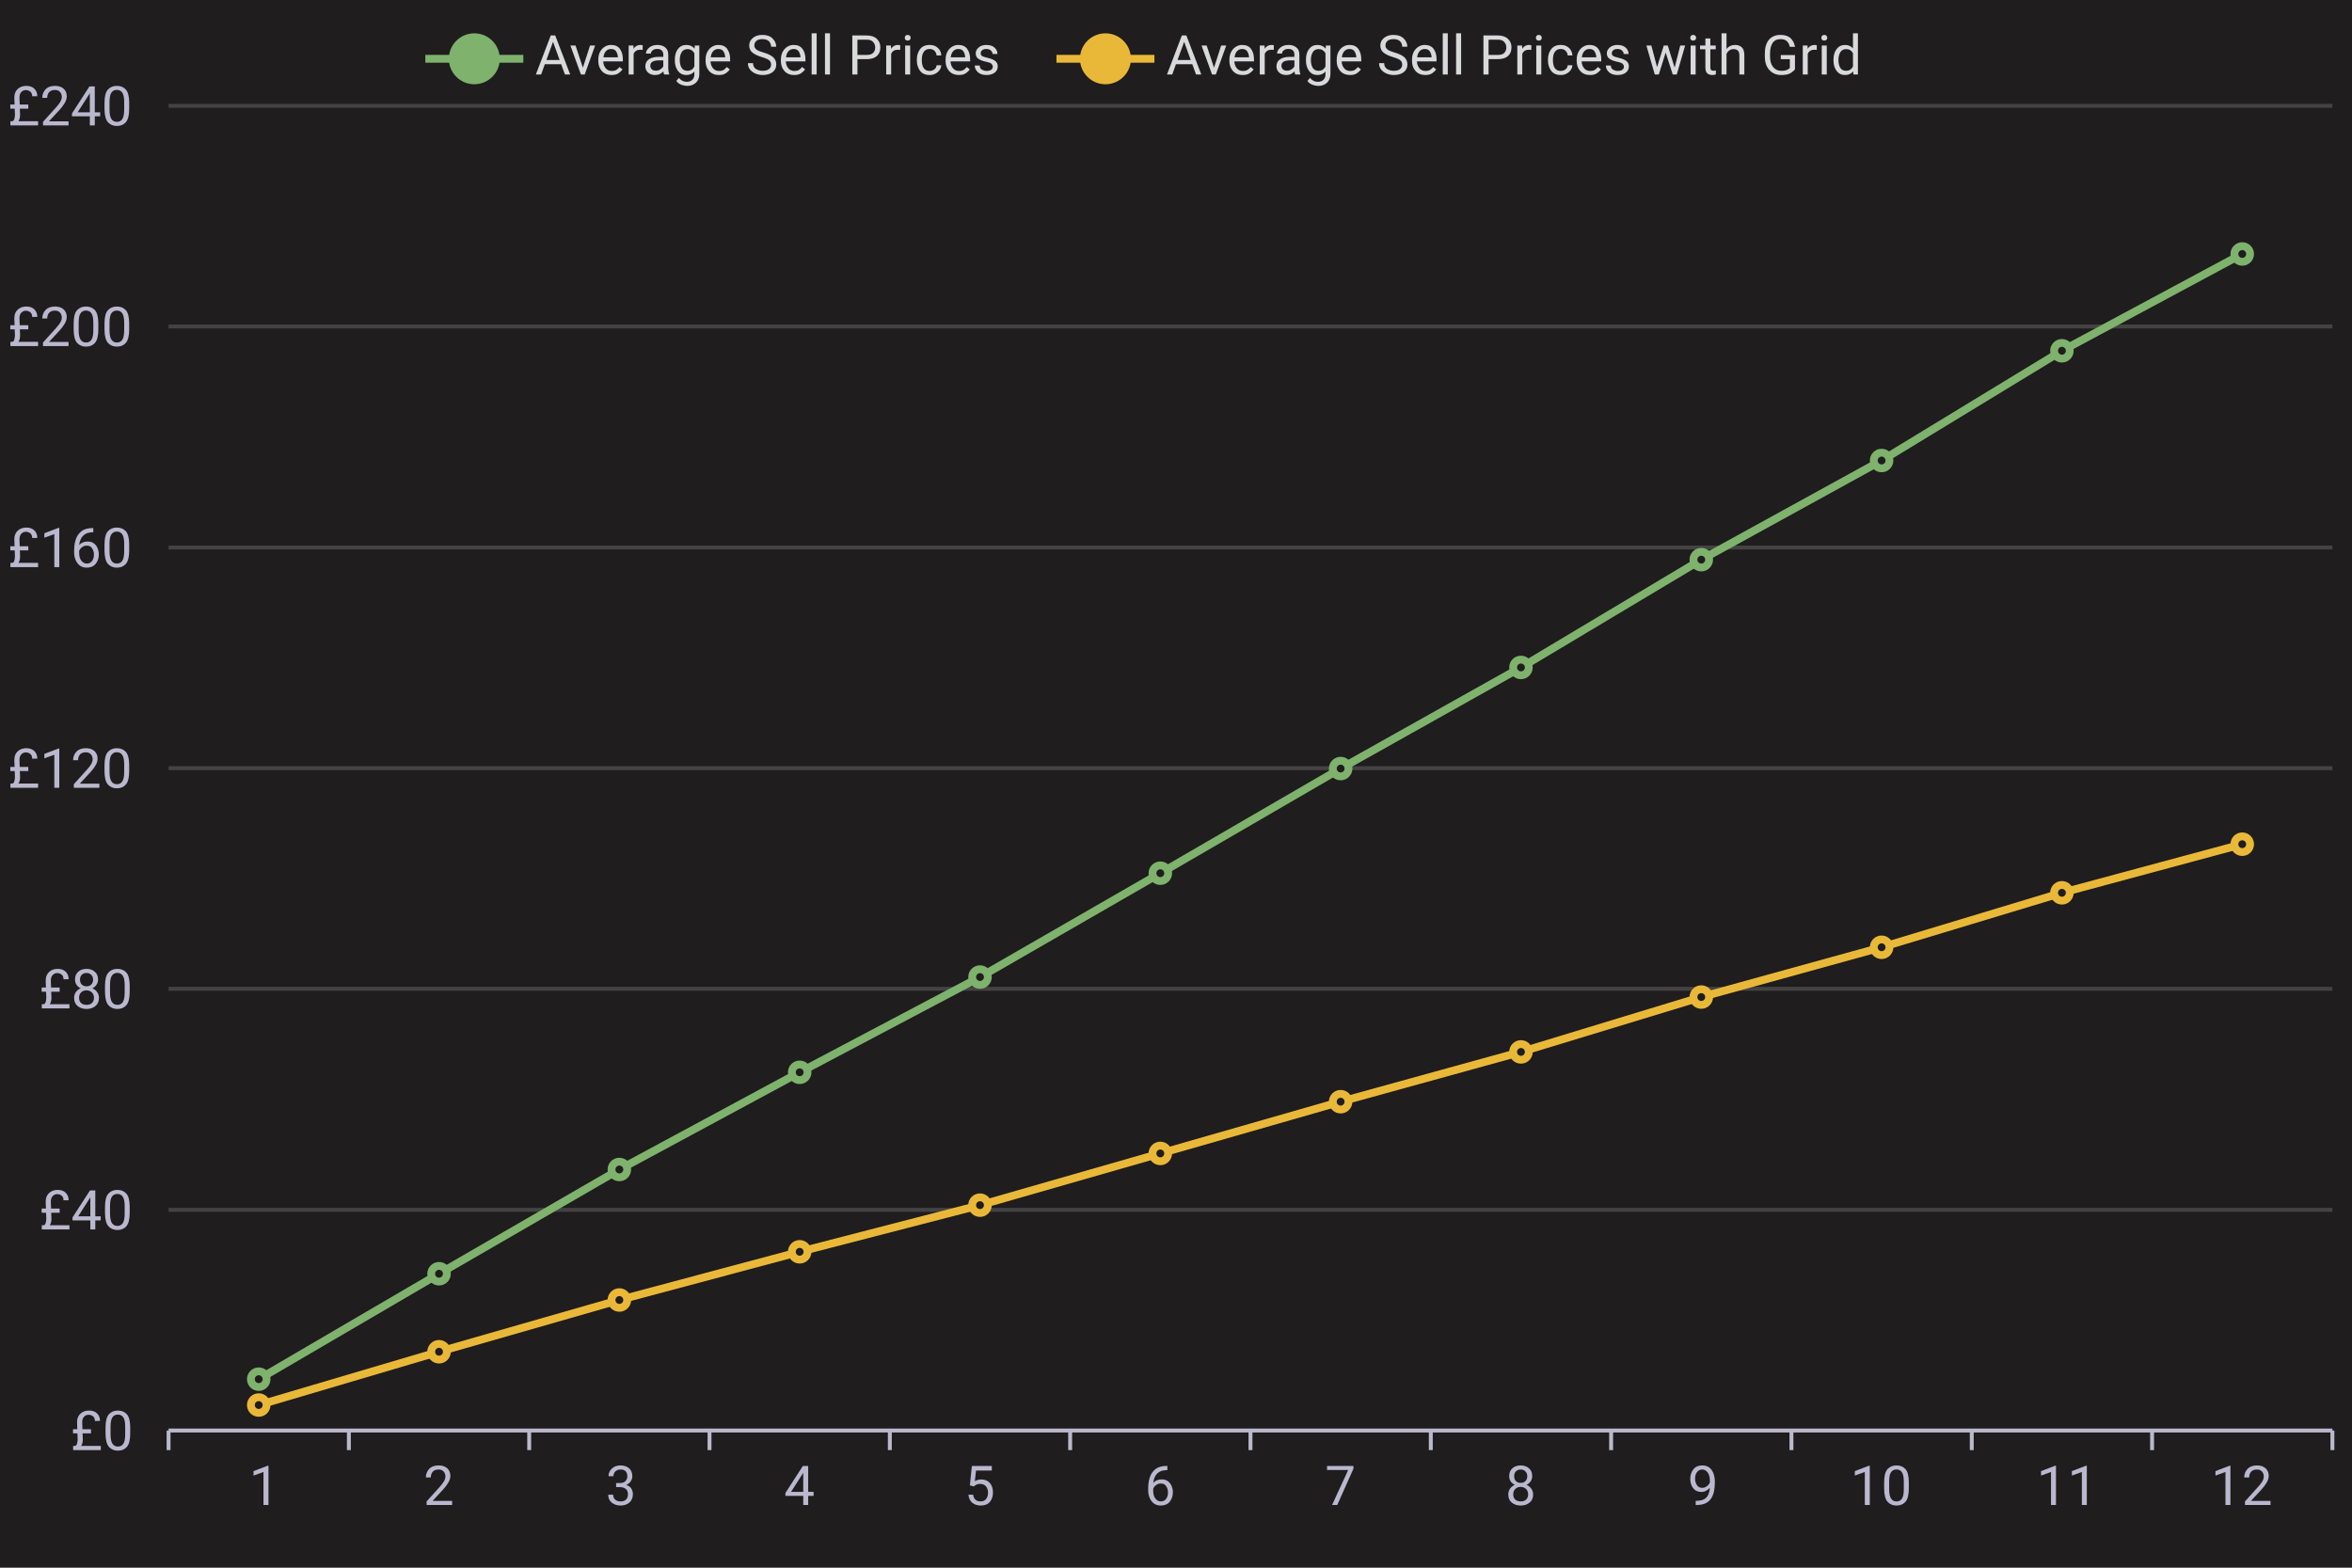
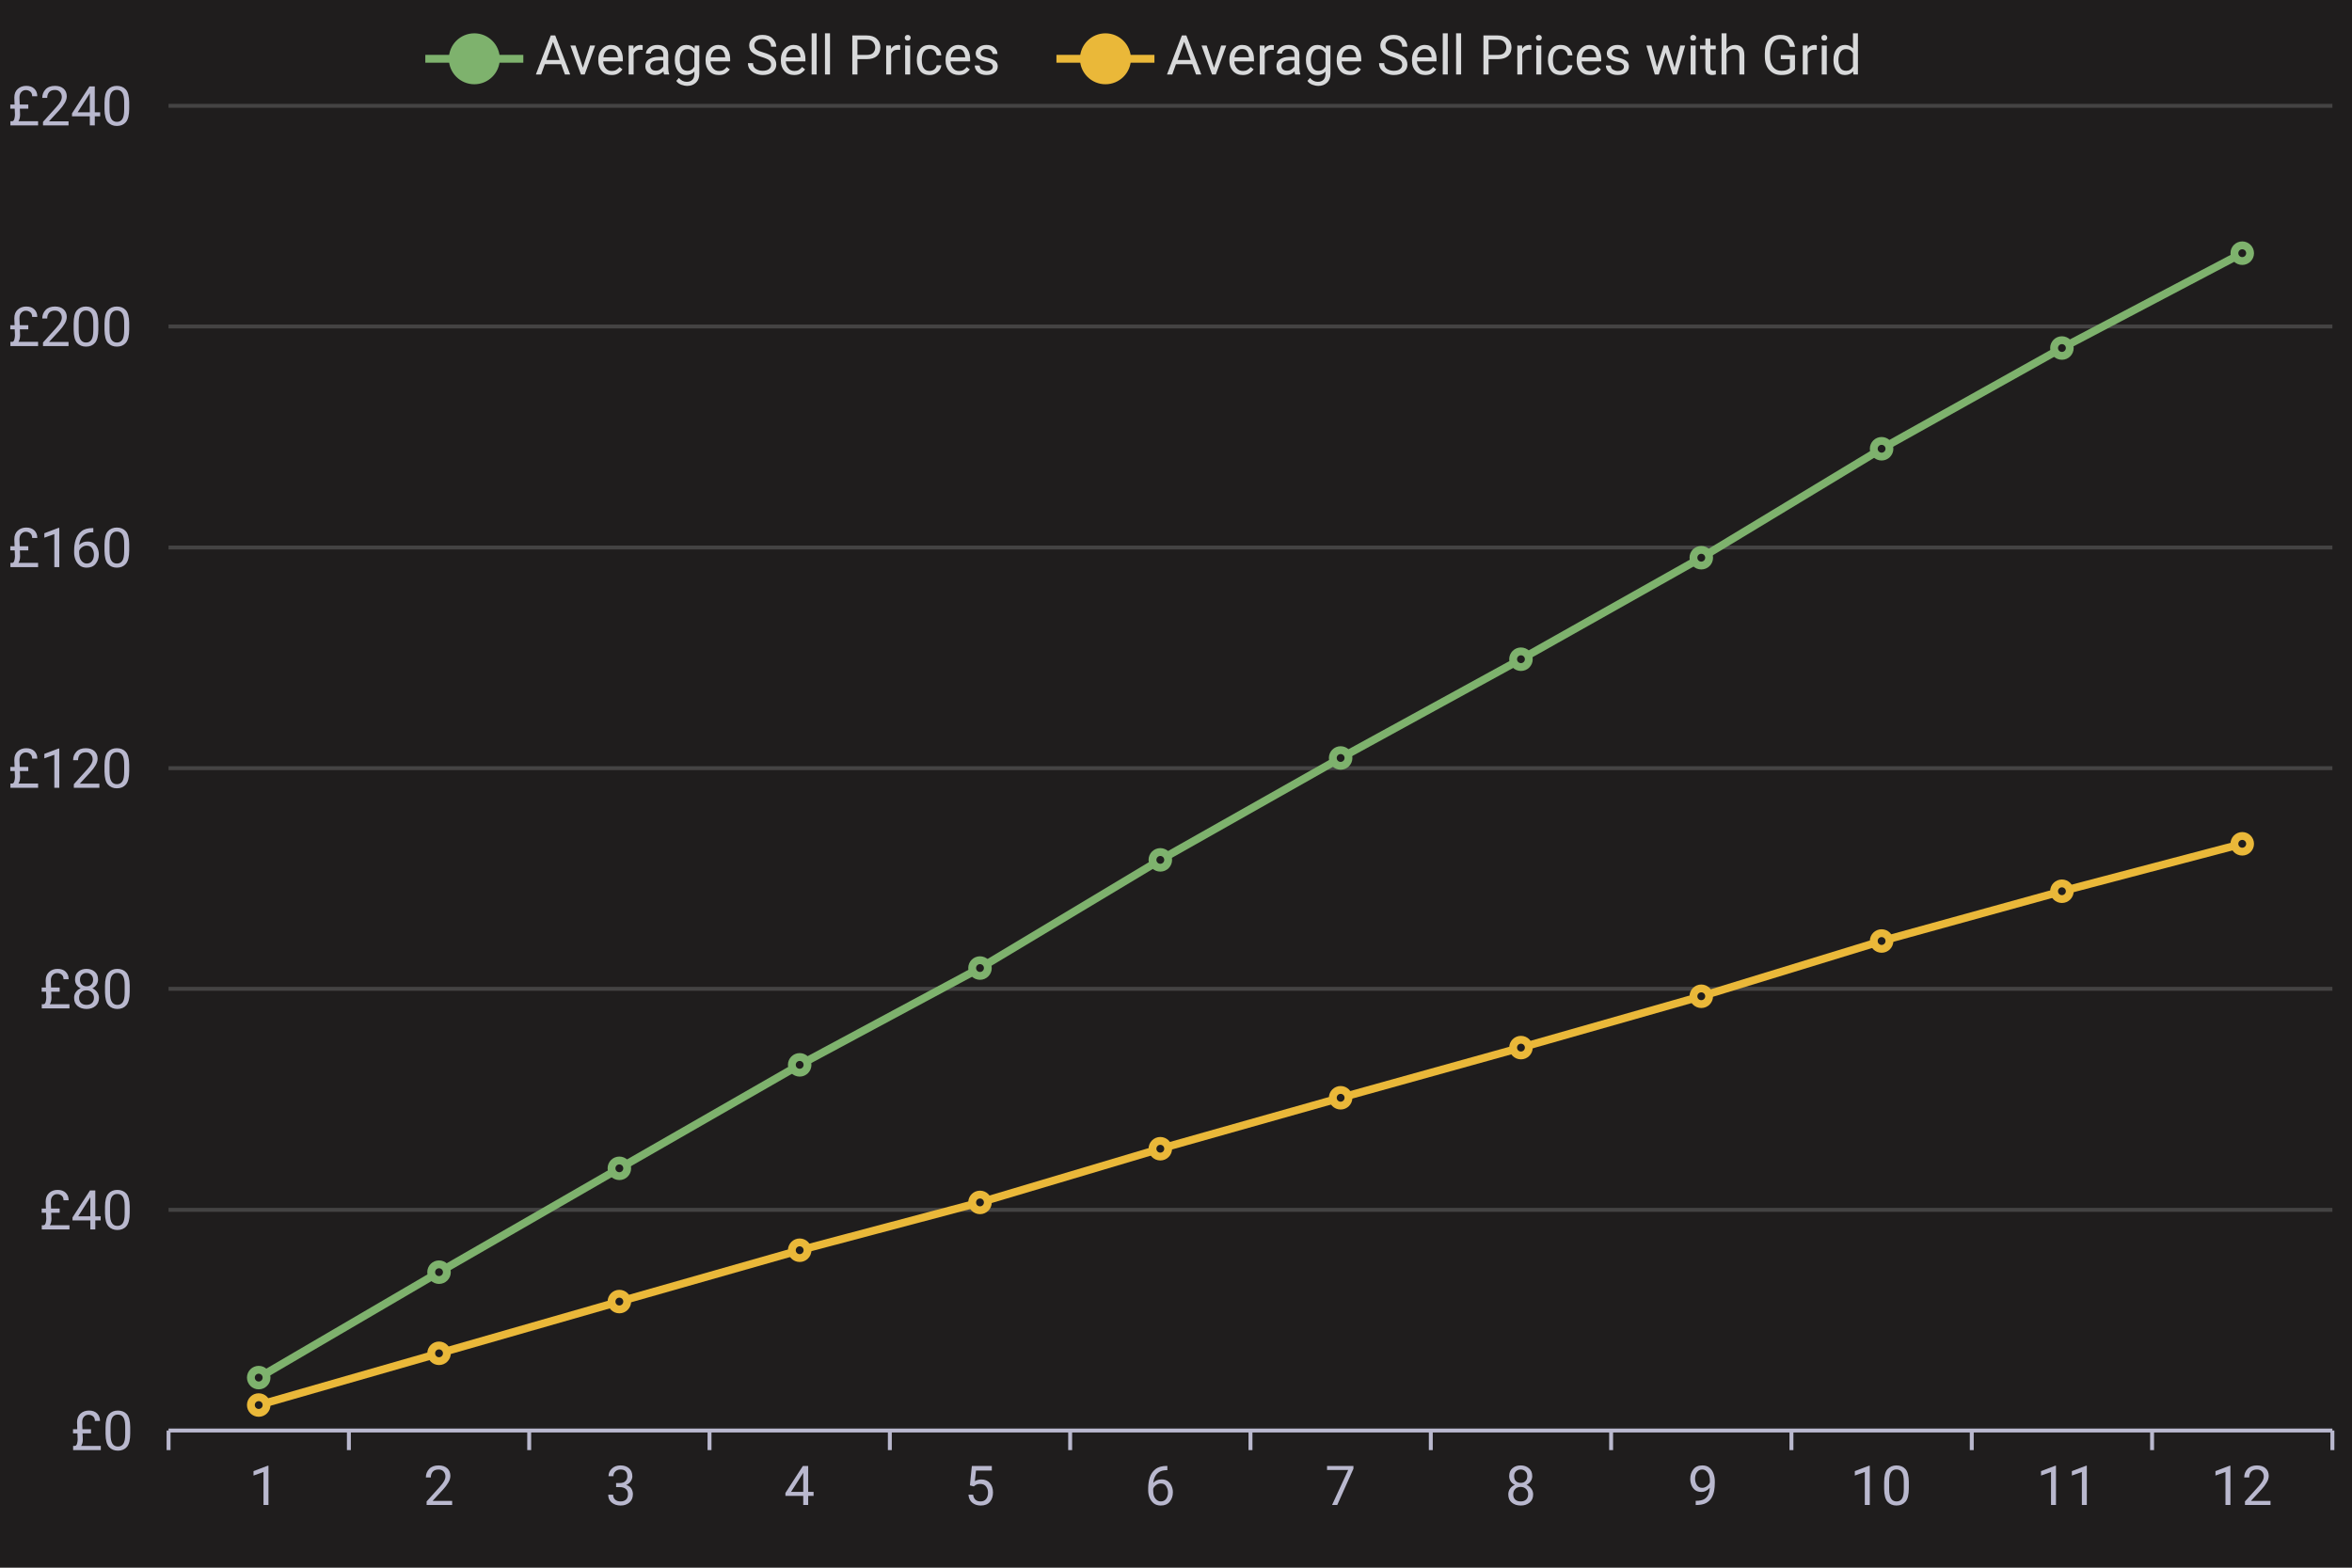
<svg xmlns="http://www.w3.org/2000/svg" width="600" height="400" viewBox="0 0 600 400">
  <rect x="0" y="0" width="600" height="400" fill="#1F1D1D" />
  <g>
    <line stroke-width="2" x1="108.5" y1="15" x2="133.5" y2="15" stroke="#7EB26D" />
    <circle cx="121" cy="15" r="5.5" stroke-width="2" stroke="#7EB26D" fill="#7EB26D" />
    <text font-size="14" x="136.5" y="19" font-family="Roboto" fill="#D8D9DA">
Average Sell Prices
</text>
  </g>
  <g>
    <line stroke-width="2" x1="269.5" y1="15" x2="294.5" y2="15" stroke="#EAB839" />
    <circle cx="282" cy="15" r="5.5" stroke-width="2" stroke="#EAB839" fill="#EAB839" />
    <text font-size="14" x="297.5" y="19" font-family="Roboto" fill="#D8D9DA">
Average Sell Prices with Grid
</text>
  </g>
  <g stroke="#444343">
    <line stroke-width="1" x1="43" y1="27" x2="595" y2="27" />
    <line stroke-width="1" x1="43" y1="83.3" x2="595" y2="83.3" />
    <line stroke-width="1" x1="43" y1="139.7" x2="595" y2="139.7" />
    <line stroke-width="1" x1="43" y1="196" x2="595" y2="196" />
    <line stroke-width="1" x1="43" y1="252.3" x2="595" y2="252.3" />
    <line stroke-width="1" x1="43" y1="308.7" x2="595" y2="308.7" />
  </g>
  <g>
    <text font-size="14" x="2" y="32" font-family="Roboto" fill="#B9B8CE">
£240
</text>
    <text font-size="14" x="2" y="88.3" font-family="Roboto" fill="#B9B8CE">
£200
</text>
    <text font-size="14" x="2" y="144.7" font-family="Roboto" fill="#B9B8CE">
£160
</text>
    <text font-size="14" x="2" y="201" font-family="Roboto" fill="#B9B8CE">
£120
</text>
    <text font-size="14" x="10" y="257.3" font-family="Roboto" fill="#B9B8CE">
£80
</text>
    <text font-size="14" x="10" y="313.7" font-family="Roboto" fill="#B9B8CE">
£40
</text>
    <text font-size="14" x="18" y="370" font-family="Roboto" fill="#B9B8CE">
£0
</text>
  </g>
  <g>
    <g stroke="#B9B8CE">
      <line stroke-width="1" x1="43" y1="365" x2="595" y2="365" />
      <line stroke-width="1" x1="43" y1="365" x2="43" y2="370" />
      <line stroke-width="1" x1="89" y1="365" x2="89" y2="370" />
      <line stroke-width="1" x1="135" y1="365" x2="135" y2="370" />
      <line stroke-width="1" x1="181" y1="365" x2="181" y2="370" />
      <line stroke-width="1" x1="227" y1="365" x2="227" y2="370" />
      <line stroke-width="1" x1="273" y1="365" x2="273" y2="370" />
      <line stroke-width="1" x1="319" y1="365" x2="319" y2="370" />
      <line stroke-width="1" x1="365" y1="365" x2="365" y2="370" />
      <line stroke-width="1" x1="411" y1="365" x2="411" y2="370" />
      <line stroke-width="1" x1="457" y1="365" x2="457" y2="370" />
      <line stroke-width="1" x1="503" y1="365" x2="503" y2="370" />
      <line stroke-width="1" x1="549" y1="365" x2="549" y2="370" />
      <line stroke-width="1" x1="595" y1="365" x2="595" y2="370" />
    </g>
    <text font-size="14" x="63.5" y="384" font-family="Roboto" fill="#B9B8CE">
1
</text>
    <text font-size="14" x="108" y="384" font-family="Roboto" fill="#B9B8CE">
2
</text>
    <text font-size="14" x="154.5" y="384" font-family="Roboto" fill="#B9B8CE">
3
</text>
    <text font-size="14" x="200" y="384" font-family="Roboto" fill="#B9B8CE">
4
</text>
    <text font-size="14" x="246" y="384" font-family="Roboto" fill="#B9B8CE">
5
</text>
    <text font-size="14" x="292" y="384" font-family="Roboto" fill="#B9B8CE">
6
</text>
    <text font-size="14" x="338" y="384" font-family="Roboto" fill="#B9B8CE">
7
</text>
    <text font-size="14" x="384" y="384" font-family="Roboto" fill="#B9B8CE">
8
</text>
    <text font-size="14" x="430.5" y="384" font-family="Roboto" fill="#B9B8CE">
9
</text>
    <text font-size="14" x="472" y="384" font-family="Roboto" fill="#B9B8CE">
10
</text>
    <text font-size="14" x="519.5" y="384" font-family="Roboto" fill="#B9B8CE">
11
</text>
    <text font-size="14" x="564" y="384" font-family="Roboto" fill="#B9B8CE">
12
</text>
  </g>
  <g>
-     <path d="M 66 351.9 L 112 325 L 158 298.4 L 204 273.6 L 250 249.3 L 296 222.8 L 342 196.1 L 388 170.3 L 434 142.8 L 480 117.5 L 526 89.5 L 572 64.8" stroke-width="2" fill="none" stroke="#7EB26D" />
-     <circle cx="66" cy="351.9" r="2" stroke-width="2" stroke="#7EB26D" fill="#1F1D1D" />
-     <circle cx="112" cy="325" r="2" stroke-width="2" stroke="#7EB26D" fill="#1F1D1D" />
-     <circle cx="158" cy="298.4" r="2" stroke-width="2" stroke="#7EB26D" fill="#1F1D1D" />
-     <circle cx="204" cy="273.6" r="2" stroke-width="2" stroke="#7EB26D" fill="#1F1D1D" />
-     <circle cx="250" cy="249.3" r="2" stroke-width="2" stroke="#7EB26D" fill="#1F1D1D" />
-     <circle cx="296" cy="222.8" r="2" stroke-width="2" stroke="#7EB26D" fill="#1F1D1D" />
-     <circle cx="342" cy="196.1" r="2" stroke-width="2" stroke="#7EB26D" fill="#1F1D1D" />
-     <circle cx="388" cy="170.3" r="2" stroke-width="2" stroke="#7EB26D" fill="#1F1D1D" />
-     <circle cx="434" cy="142.8" r="2" stroke-width="2" stroke="#7EB26D" fill="#1F1D1D" />
-     <circle cx="480" cy="117.5" r="2" stroke-width="2" stroke="#7EB26D" fill="#1F1D1D" />
-     <circle cx="526" cy="89.5" r="2" stroke-width="2" stroke="#7EB26D" fill="#1F1D1D" />
-     <circle cx="572" cy="64.8" r="2" stroke-width="2" stroke="#7EB26D" fill="#1F1D1D" />
+     <path d="M 66 351.5 L 112 324.6 L 158 298.1 L 204 271.7 L 250 247 L 296 219.4 L 342 193.4 L 388 168.2 L 434 142.3 L 480 114.5 L 526 88.8 L 572 64.6" stroke-width="2" fill="none" stroke="#7EB26D" />
+     <circle cx="66" cy="351.5" r="2" stroke-width="2" stroke="#7EB26D" fill="#1F1D1D" />
+     <circle cx="112" cy="324.6" r="2" stroke-width="2" stroke="#7EB26D" fill="#1F1D1D" />
+     <circle cx="158" cy="298.1" r="2" stroke-width="2" stroke="#7EB26D" fill="#1F1D1D" />
+     <circle cx="204" cy="271.7" r="2" stroke-width="2" stroke="#7EB26D" fill="#1F1D1D" />
+     <circle cx="250" cy="247" r="2" stroke-width="2" stroke="#7EB26D" fill="#1F1D1D" />
+     <circle cx="296" cy="219.4" r="2" stroke-width="2" stroke="#7EB26D" fill="#1F1D1D" />
+     <circle cx="342" cy="193.4" r="2" stroke-width="2" stroke="#7EB26D" fill="#1F1D1D" />
+     <circle cx="388" cy="168.2" r="2" stroke-width="2" stroke="#7EB26D" fill="#1F1D1D" />
+     <circle cx="434" cy="142.3" r="2" stroke-width="2" stroke="#7EB26D" fill="#1F1D1D" />
+     <circle cx="480" cy="114.5" r="2" stroke-width="2" stroke="#7EB26D" fill="#1F1D1D" />
+     <circle cx="526" cy="88.8" r="2" stroke-width="2" stroke="#7EB26D" fill="#1F1D1D" />
+     <circle cx="572" cy="64.6" r="2" stroke-width="2" stroke="#7EB26D" fill="#1F1D1D" />
  </g>
  <g>
-     <path d="M 66 358.5 L 112 344.9 L 158 331.7 L 204 319.4 L 250 307.5 L 296 294.3 L 342 281.1 L 388 268.4 L 434 254.4 L 480 241.7 L 526 227.8 L 572 215.4" stroke-width="2" fill="none" stroke="#EAB839" />
+     <path d="M 66 358.5 L 112 345.3 L 158 332.1 L 204 319 L 250 306.8 L 296 293.1 L 342 280.1 L 388 267.3 L 434 254.2 L 480 240.1 L 526 227.4 L 572 215.3" stroke-width="2" fill="none" stroke="#EAB839" />
    <circle cx="66" cy="358.5" r="2" stroke-width="2" stroke="#EAB839" fill="#1F1D1D" />
-     <circle cx="112" cy="344.9" r="2" stroke-width="2" stroke="#EAB839" fill="#1F1D1D" />
-     <circle cx="158" cy="331.7" r="2" stroke-width="2" stroke="#EAB839" fill="#1F1D1D" />
-     <circle cx="204" cy="319.4" r="2" stroke-width="2" stroke="#EAB839" fill="#1F1D1D" />
-     <circle cx="250" cy="307.5" r="2" stroke-width="2" stroke="#EAB839" fill="#1F1D1D" />
-     <circle cx="296" cy="294.3" r="2" stroke-width="2" stroke="#EAB839" fill="#1F1D1D" />
-     <circle cx="342" cy="281.1" r="2" stroke-width="2" stroke="#EAB839" fill="#1F1D1D" />
-     <circle cx="388" cy="268.4" r="2" stroke-width="2" stroke="#EAB839" fill="#1F1D1D" />
-     <circle cx="434" cy="254.4" r="2" stroke-width="2" stroke="#EAB839" fill="#1F1D1D" />
-     <circle cx="480" cy="241.7" r="2" stroke-width="2" stroke="#EAB839" fill="#1F1D1D" />
-     <circle cx="526" cy="227.8" r="2" stroke-width="2" stroke="#EAB839" fill="#1F1D1D" />
-     <circle cx="572" cy="215.4" r="2" stroke-width="2" stroke="#EAB839" fill="#1F1D1D" />
+     <circle cx="112" cy="345.3" r="2" stroke-width="2" stroke="#EAB839" fill="#1F1D1D" />
+     <circle cx="158" cy="332.1" r="2" stroke-width="2" stroke="#EAB839" fill="#1F1D1D" />
+     <circle cx="204" cy="319" r="2" stroke-width="2" stroke="#EAB839" fill="#1F1D1D" />
+     <circle cx="250" cy="306.8" r="2" stroke-width="2" stroke="#EAB839" fill="#1F1D1D" />
+     <circle cx="296" cy="293.1" r="2" stroke-width="2" stroke="#EAB839" fill="#1F1D1D" />
+     <circle cx="342" cy="280.1" r="2" stroke-width="2" stroke="#EAB839" fill="#1F1D1D" />
+     <circle cx="388" cy="267.3" r="2" stroke-width="2" stroke="#EAB839" fill="#1F1D1D" />
+     <circle cx="434" cy="254.2" r="2" stroke-width="2" stroke="#EAB839" fill="#1F1D1D" />
+     <circle cx="480" cy="240.1" r="2" stroke-width="2" stroke="#EAB839" fill="#1F1D1D" />
+     <circle cx="526" cy="227.4" r="2" stroke-width="2" stroke="#EAB839" fill="#1F1D1D" />
+     <circle cx="572" cy="215.3" r="2" stroke-width="2" stroke="#EAB839" fill="#1F1D1D" />
  </g>
</svg>
